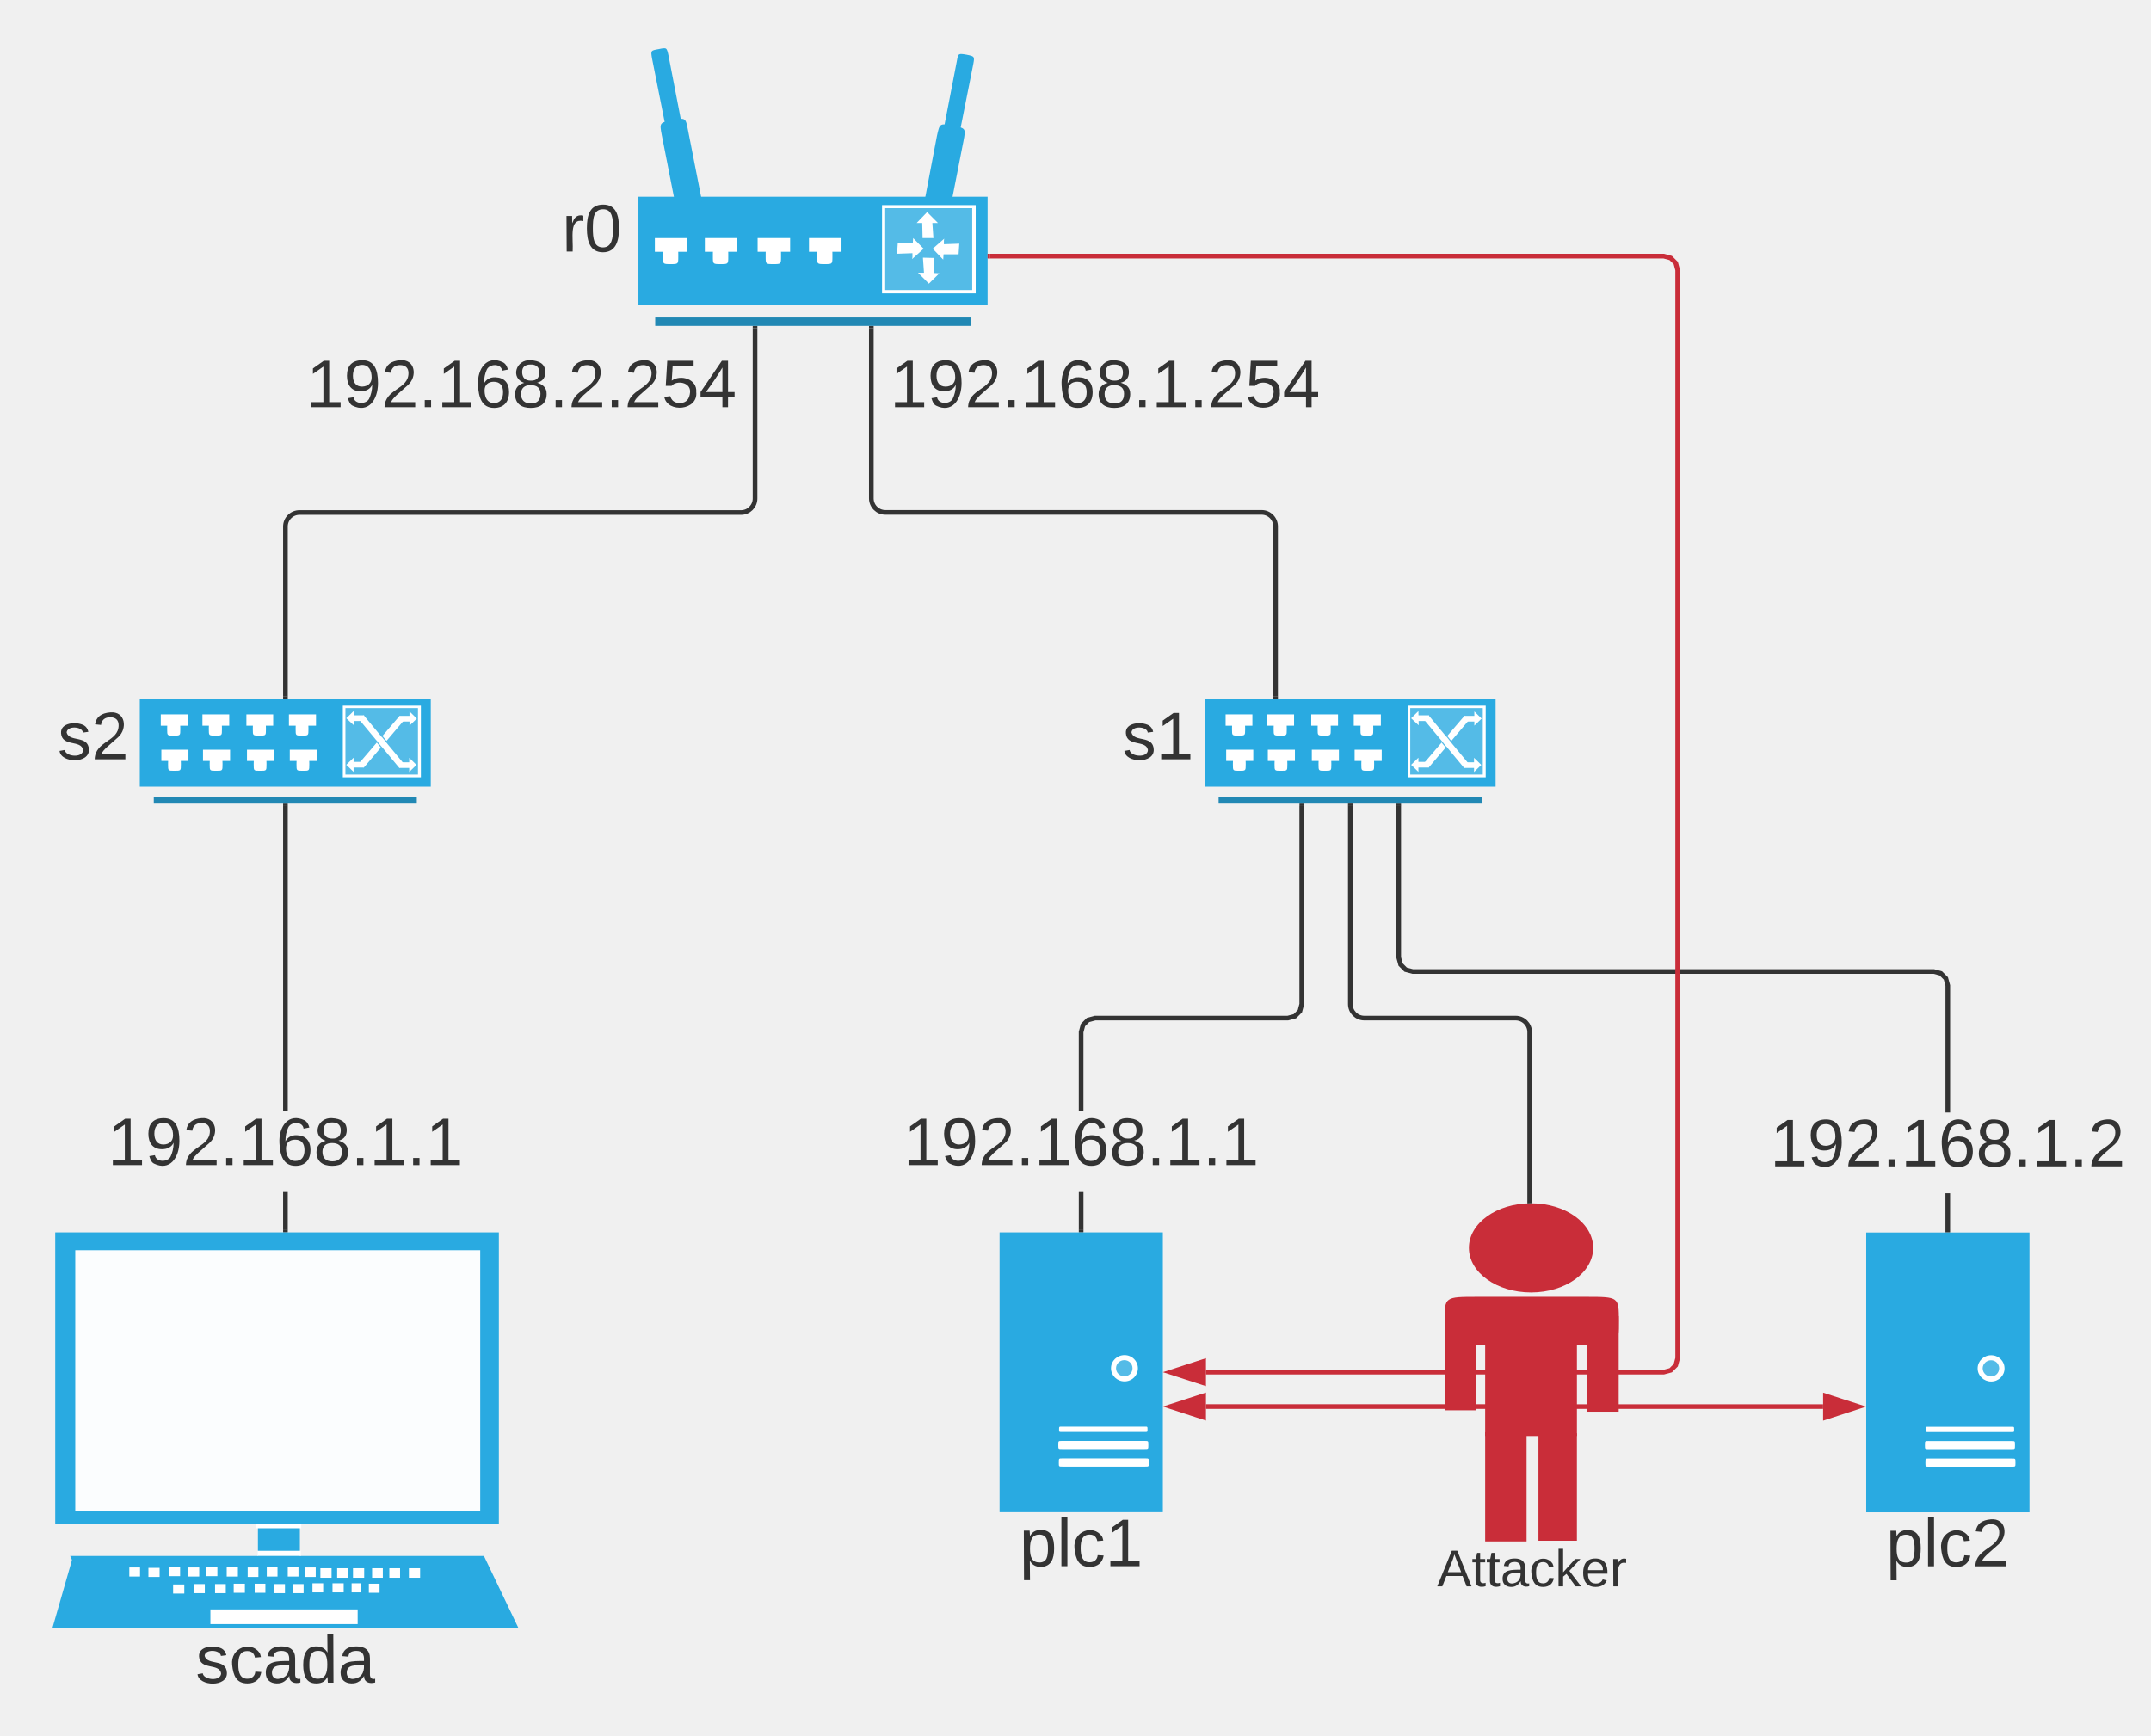
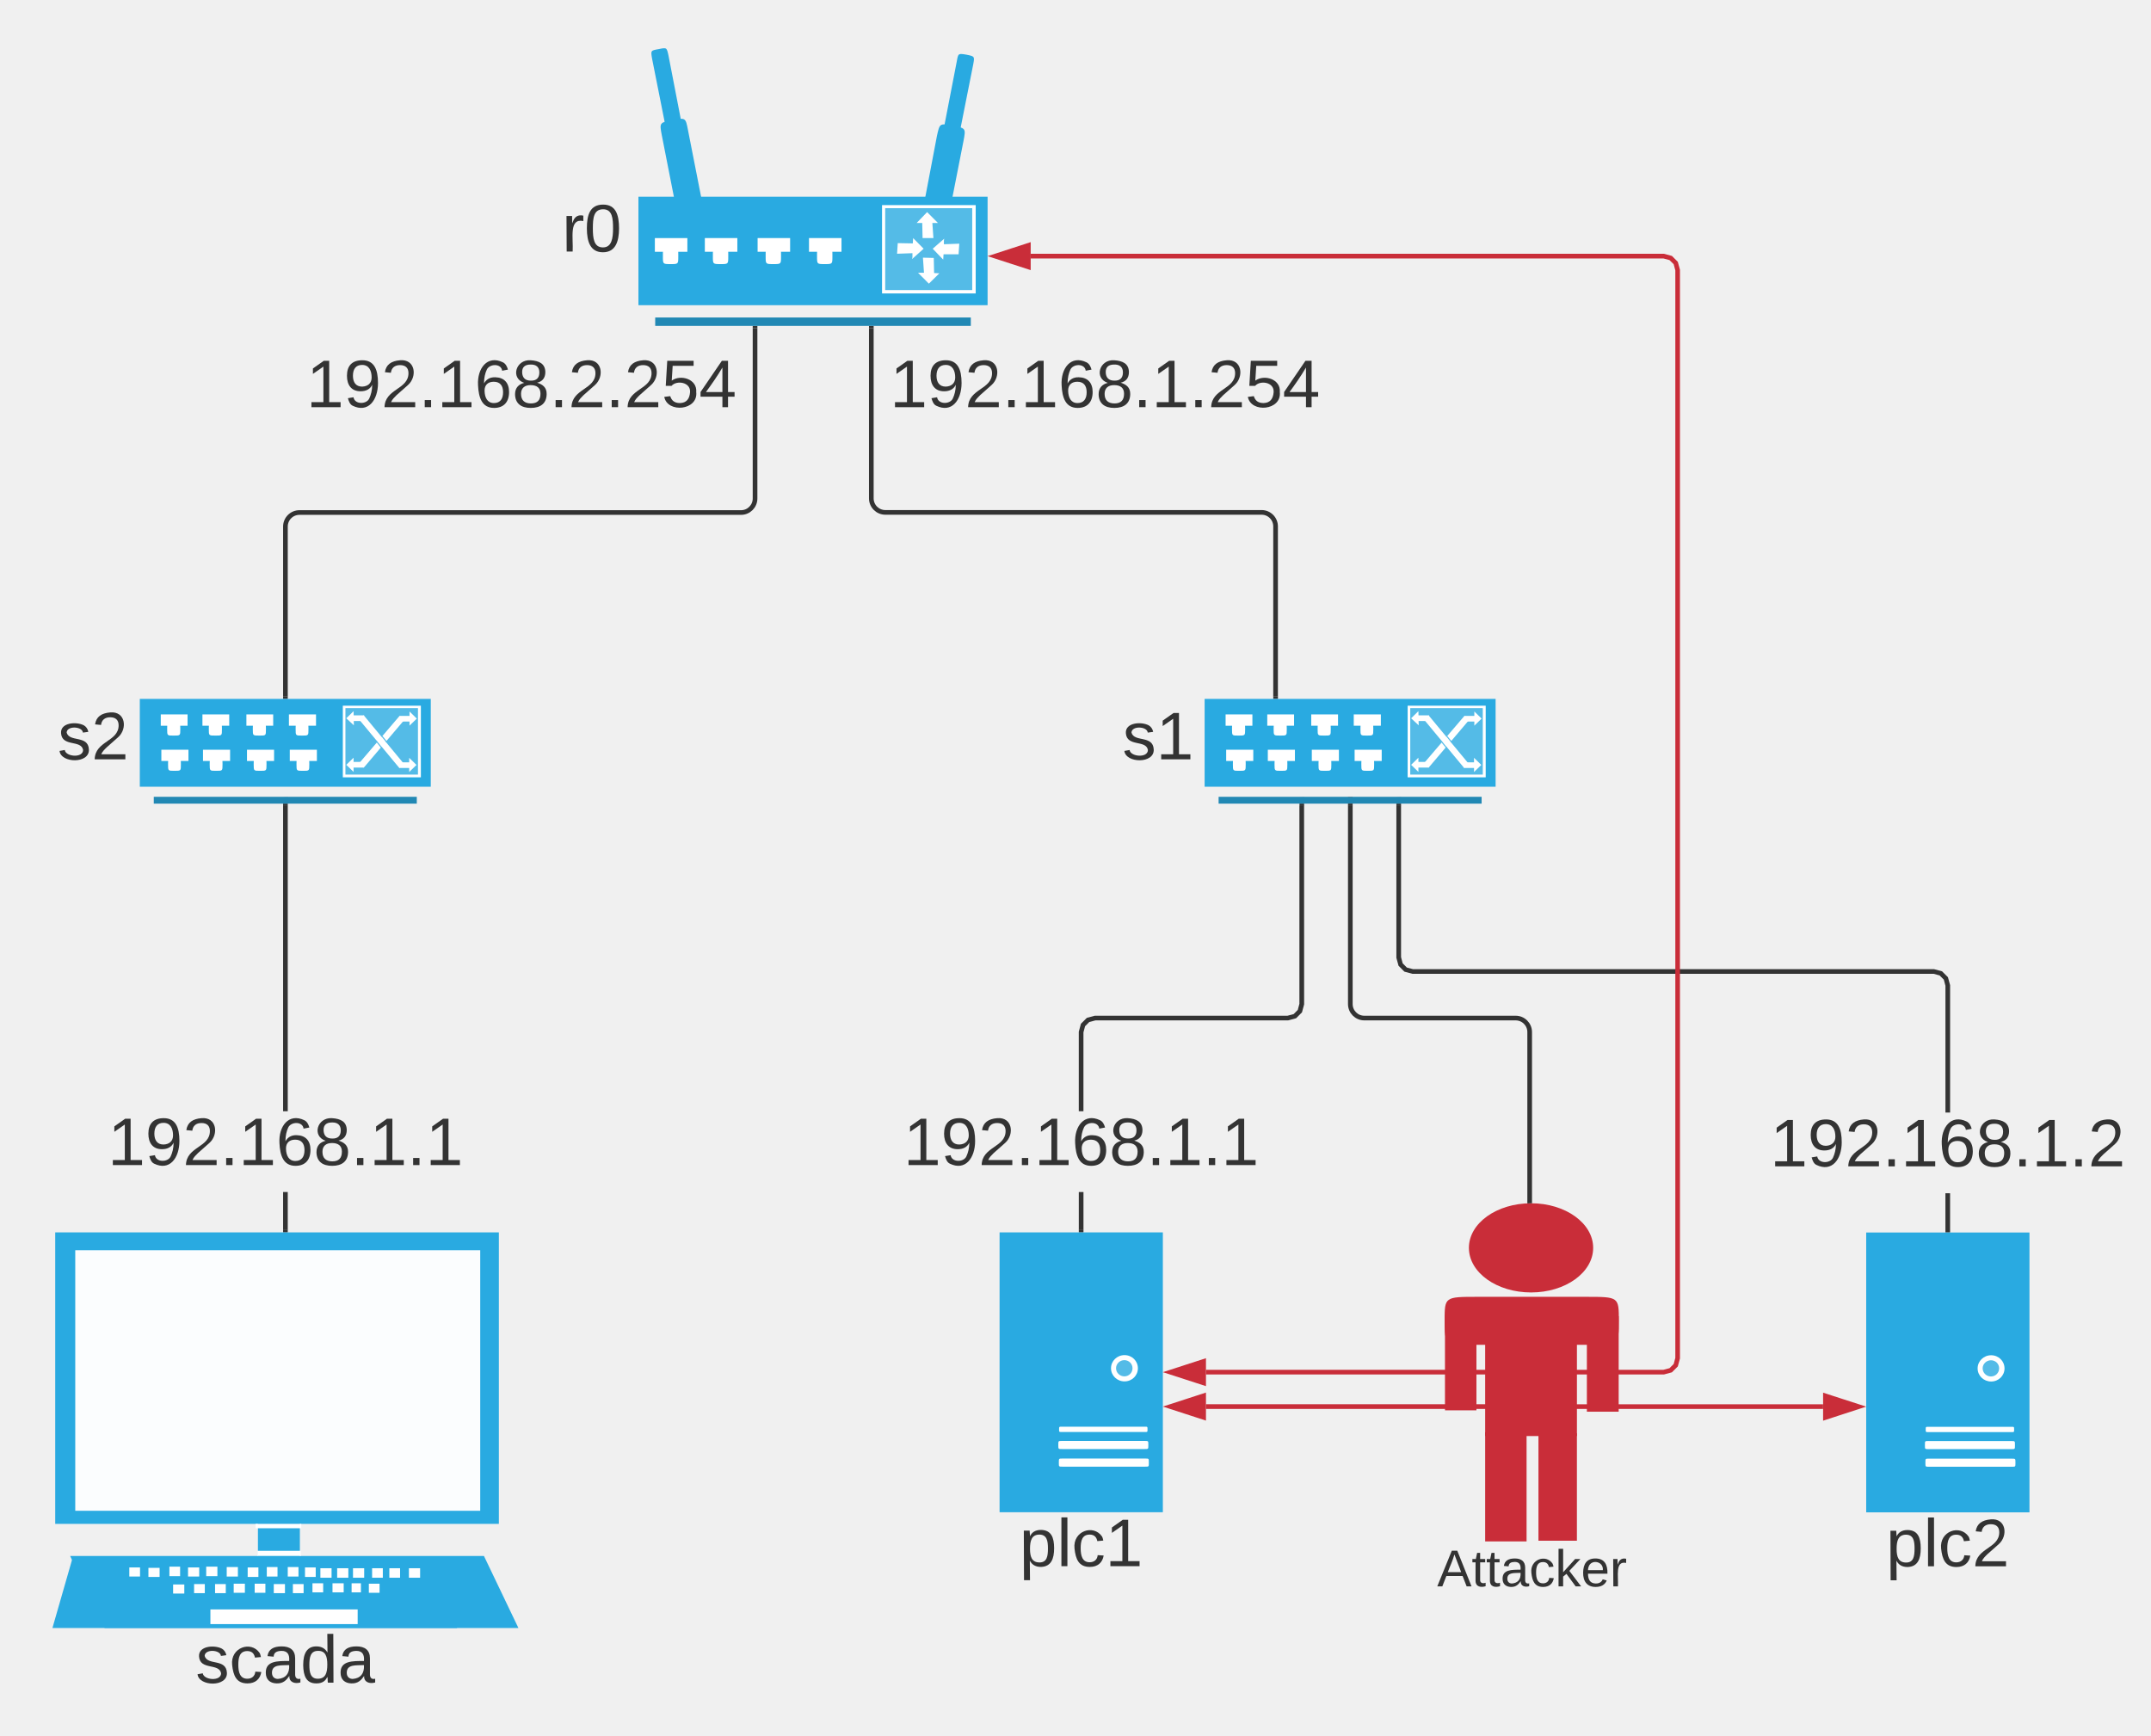
<svg xmlns="http://www.w3.org/2000/svg" xmlns:ns1="lucid" xmlns:xlink="http://www.w3.org/1999/xlink" width="923.16" height="745.17">
  <g transform="translate(-20 -23)" ns1:page-tab-id="x3yKPyf_9kqe">
    <path d="M393.95 163.88v73.06c0 3.3 2.7 6 6 6h161.5c3.32 0 6 2.7 6 6V322" stroke="#333" stroke-width="2" fill="none" />
    <path d="M394.95 163.9h-2v-1.02h2zM568.46 323h-2v-1.03h2z" fill="#333" />
    <use xlink:href="#a" transform="matrix(1,0,0,1,401.95,174.6667) translate(0 23.11111)" />
    <path d="M344.05 163.88V237c0 3.3-2.7 6-6 6H148.5c-3.3 0-6 2.7-6 6v73" stroke="#333" stroke-width="2" fill="none" />
    <path d="M345.05 163.9h-2v-1.02h2zM143.5 323h-2v-1.03h2z" fill="#333" />
    <use xlink:href="#b" transform="matrix(1,0,0,1,151.4821,174.6667) translate(0.01 23.11111)" />
    <path d="M485 551h-2v-16.33h2zm94.7-96.87l-.92 3.42-2.52 2.53-3.42.92h-82.7l-2.65.7-1.8 1.8-.7 2.63V500h-2v-34.13l.92-3.42 2.53-2.53 3.42-.92h82.7l2.65-.7 1.77-1.8.7-2.63v-84.92h2z" fill="#333" />
    <path d="M579.7 368.98h-2v-1.03h2zm0-3.95h-2l2-.07zM485 552h-2v-1.03h2z" fill="#333" />
    <use xlink:href="#c" transform="matrix(1,0,0,1,407.7654,500) translate(0 23.11111)" />
    <path d="M856.93 551.04h-2V535.2h2zM621.3 433.87l.7 2.64 1.78 1.8 2.64.7h223.64l3.42.92 2.53 2.53.93 3.42v54.68h-2v-54.42l-.7-2.64-1.8-1.8-2.63-.7H626.16l-3.42-.92-2.52-2.53-.93-3.42v-65.18h2z" fill="#333" />
    <path d="M621.3 368.98h-2v-1.03h2zm0-3.95h-2l2-.07zM856.93 552.04h-2v-1.02h2z" fill="#333" />
    <use xlink:href="#d" transform="matrix(1,0,0,1,779.6954,500.548) translate(0 23.11111)" />
    <path d="M143.5 551h-2v-16.33h2zm0-51h-2V368.95h2z" fill="#333" />
    <path d="M143.5 368.98h-2v-1.03h2zm0-3.95h-2l2-.07zM143.5 552h-2v-1.03h2z" fill="#333" />
    <use xlink:href="#c" transform="matrix(1,0,0,1,66.26543,500) translate(0 23.11111)" />
    <path d="M80 323h124.88v37.7H80V323z" fill="#29aae1" />
    <path d="M86 365.03h112.88v2.93H86v-2.93z" fill="#2188b4" />
    <path d="M89 329.66h11.5v4.86H89v-4.86z" fill="#fff" />
    <path d="M94.5 332.94c2.88 0 2.88 0 2.88 2.66v.5c0 2.65 0 2.65-2.88 2.65-2.75 0-2.75 0-2.75-2.65v-.5c0-2.66 0-2.66 2.75-2.66zM106.88 329.66h11.5v4.86h-11.5v-4.86z" fill="#fff" />
    <path d="M112.5 332.94c2.75 0 2.75 0 2.75 2.66v.5c0 2.65 0 2.65-2.75 2.65-2.88 0-2.88 0-2.88-2.65v-.5c0-2.66 0-2.66 2.88-2.66zM125.75 329.66h11.5v4.86h-11.5v-4.86z" fill="#fff" />
    <path d="M131.38 332.94c2.75 0 2.75 0 2.75 2.66v.5c0 2.65 0 2.65-2.75 2.65-2.88 0-2.88 0-2.88-2.65v-.5c0-2.66 0-2.66 2.88-2.66zM144 329.66h11.63v4.86H144v-4.86z" fill="#fff" />
    <path d="M149.63 332.94c2.75 0 2.75 0 2.75 2.66v.5c0 2.65 0 2.65-2.75 2.65s-2.75 0-2.75-2.65v-.5c0-2.66 0-2.66 2.75-2.66zM167.13 325.93h33.5v30.73h-33.5v-30.74z" fill="#fff" />
    <path d="M168.25 326.96h31.13v28.53h-31.13v-28.54z" fill="#54bbe7" />
    <path d="M89.25 344.82h11.63v4.82H89.25v-4.8z" fill="#fff" />
    <path d="M94.88 348.06c2.75 0 2.75 0 2.75 2.66v.5c0 2.65 0 2.65-2.75 2.65s-2.75 0-2.75-2.66v-.48c0-2.66 0-2.66 2.75-2.66zM107.13 344.82h11.62v4.82h-11.63v-4.8z" fill="#fff" />
    <path d="M112.75 348.06c2.75 0 2.75 0 2.75 2.66v.5c0 2.65 0 2.65-2.75 2.65s-2.75 0-2.75-2.66v-.48c0-2.66 0-2.66 2.75-2.66zM126 344.82h11.63v4.82H126v-4.8z" fill="#fff" />
    <path d="M131.63 348.06c2.75 0 2.75 0 2.75 2.66v.5c0 2.65 0 2.65-2.75 2.65s-2.75 0-2.75-2.66v-.48c0-2.66 0-2.66 2.75-2.66zM144.38 344.82H156v4.82h-11.63v-4.8z" fill="#fff" />
    <path d="M150 348.06c2.75 0 2.75 0 2.75 2.66v.5c0 2.65 0 2.65-2.75 2.65s-2.75 0-2.75-2.66v-.48c0-2.66 0-2.66 2.75-2.66zM171.75 328.26l-3.13 3.06 3.25 3.02-.12-6.07zM171.75 348.25l-3.13 3.06 3.13 3.02v-6.07zM195.63 354.37l3.12-3.02-3.13-3.06v6.06zM195.75 334.48l3.13-3.02-3.13-3.06v6.08z" fill="#fff" />
    <path d="M171.5 330.06h4.75v2.44h-4.75v-2.44zM191.5 330.3h4.63v2.42h-4.63v-2.43zM171.5 350.05h4.63v2.43h-4.63v-2.44zM191.38 350.23H196v2.42h-4.63v-2.42z" fill="#fff" />
    <path d="M174 331.7l2.13-1.63 17.37 20.97-2.13 1.6L174 331.7z" fill="#fff" />
    <path d="M191.5 330.3l2 1.75-17.38 20.47-2.12-1.75 17.5-20.48z" fill="#fff" />
    <path d="M184.13 338.9l2 2.46-.38.27-2-2.48.38-.26zM181.88 341.23l2 2.47-.38.27-2-2.48.38-.27z" fill="#54bbe7" />
    <path d="M40 326.67c0-3.32 2.7-6 6-6h28c3.3 0 6 2.68 6 6v32.66c0 3.32-2.7 6-6 6H46c-3.3 0-6-2.68-6-6z" stroke="#000" stroke-opacity="0" stroke-width="3" fill="#fff" fill-opacity="0" />
    <use xlink:href="#e" transform="matrix(1,0,0,1,45,325.6667) translate(-0.2469136 23.27778)" />
    <path d="M537 323h124.88v37.7H537V323z" fill="#29aae1" />
    <path d="M543 365.03h112.88v2.93H543v-2.93z" fill="#2188b4" />
    <path d="M546 329.66h11.5v4.86H546v-4.86z" fill="#fff" />
    <path d="M551.5 332.94c2.88 0 2.88 0 2.88 2.66v.5c0 2.65 0 2.65-2.88 2.65-2.75 0-2.75 0-2.75-2.65v-.5c0-2.66 0-2.66 2.75-2.66zM563.88 329.66h11.5v4.86h-11.5v-4.86z" fill="#fff" />
    <path d="M569.5 332.94c2.75 0 2.75 0 2.75 2.66v.5c0 2.65 0 2.65-2.75 2.65-2.88 0-2.88 0-2.88-2.65v-.5c0-2.66 0-2.66 2.88-2.66zM582.75 329.66h11.5v4.86h-11.5v-4.86z" fill="#fff" />
    <path d="M588.38 332.94c2.75 0 2.75 0 2.75 2.66v.5c0 2.65 0 2.65-2.75 2.65-2.88 0-2.88 0-2.88-2.65v-.5c0-2.66 0-2.66 2.88-2.66zM601 329.66h11.63v4.86H601v-4.86z" fill="#fff" />
    <path d="M606.63 332.94c2.75 0 2.75 0 2.75 2.66v.5c0 2.65 0 2.65-2.75 2.65s-2.75 0-2.75-2.65v-.5c0-2.66 0-2.66 2.75-2.66zM624.13 325.93h33.5v30.73h-33.5v-30.74z" fill="#fff" />
    <path d="M625.25 326.96h31.13v28.53h-31.13v-28.54z" fill="#54bbe7" />
    <path d="M546.25 344.82h11.63v4.82h-11.63v-4.8z" fill="#fff" />
    <path d="M551.88 348.06c2.75 0 2.75 0 2.75 2.66v.5c0 2.65 0 2.65-2.75 2.65s-2.75 0-2.75-2.66v-.48c0-2.66 0-2.66 2.75-2.66zM564.13 344.82h11.62v4.82h-11.63v-4.8z" fill="#fff" />
    <path d="M569.75 348.06c2.75 0 2.75 0 2.75 2.66v.5c0 2.65 0 2.65-2.75 2.65s-2.75 0-2.75-2.66v-.48c0-2.66 0-2.66 2.75-2.66zM583 344.82h11.63v4.82H583v-4.8z" fill="#fff" />
    <path d="M588.63 348.06c2.75 0 2.75 0 2.75 2.66v.5c0 2.65 0 2.65-2.75 2.65s-2.75 0-2.75-2.66v-.48c0-2.66 0-2.66 2.75-2.66zM601.38 344.82H613v4.82h-11.63v-4.8z" fill="#fff" />
    <path d="M607 348.06c2.75 0 2.75 0 2.75 2.66v.5c0 2.65 0 2.65-2.75 2.65s-2.75 0-2.75-2.66v-.48c0-2.66 0-2.66 2.75-2.66zM628.75 328.26l-3.13 3.06 3.25 3.02-.12-6.07zM628.75 348.25l-3.13 3.06 3.13 3.02v-6.07zM652.63 354.37l3.12-3.02-3.13-3.06v6.06zM652.75 334.48l3.13-3.02-3.13-3.06v6.08z" fill="#fff" />
    <path d="M628.5 330.06h4.75v2.44h-4.75v-2.44zM648.5 330.3h4.63v2.42h-4.63v-2.43zM628.5 350.05h4.63v2.43h-4.63v-2.44zM648.38 350.23H653v2.42h-4.63v-2.42z" fill="#fff" />
    <path d="M631 331.7l2.13-1.63 17.37 20.97-2.13 1.6L631 331.7z" fill="#fff" />
    <path d="M648.5 330.3l2 1.75-17.38 20.47-2.12-1.75 17.5-20.48z" fill="#fff" />
    <path d="M641.13 338.9l2 2.46-.38.27-2-2.48.38-.26zM638.88 341.23l2 2.47-.38.27-2-2.48.38-.27z" fill="#54bbe7" />
    <path d="M497 326.67c0-3.32 2.7-6 6-6h28c3.3 0 6 2.68 6 6v32.66c0 3.32-2.7 6-6 6h-28c-3.3 0-6-2.68-6-6z" stroke="#000" stroke-opacity="0" stroke-width="3" fill="#fff" fill-opacity="0" />
    <use xlink:href="#f" transform="matrix(1,0,0,1,502,325.6667) translate(-0.2469136 23.27778)" />
    <path d="M294 107.44h149.85V154H294v-46.56z" fill="#29aae1" />
    <path d="M301.2 159.28h135.45v3.6H301.2v-3.6z" fill="#2188b4" />
    <path d="M301.05 125.2H315v5.88h-13.95v-5.88z" fill="#fff" />
    <path d="M307.8 129.16c3.3 0 3.3 0 3.3 3.36v.6c0 3.24 0 3.24-3.3 3.24s-3.3 0-3.3-3.24v-.6c0-3.36 0-3.36 3.3-3.36zM322.5 125.2h13.95v5.88H322.5v-5.88z" fill="#fff" />
    <path d="M329.25 129.16c3.3 0 3.3 0 3.3 3.36v.6c0 3.24 0 3.24-3.3 3.24s-3.3 0-3.3-3.24v-.6c0-3.36 0-3.36 3.3-3.36zM345.15 125.2h13.95v5.88h-13.95v-5.88z" fill="#fff" />
    <path d="M351.9 129.16c3.3 0 3.3 0 3.3 3.36v.6c0 3.24 0 3.24-3.3 3.24s-3.3 0-3.3-3.24v-.6c0-3.36 0-3.36 3.3-3.36zM367.2 125.2h13.95v5.88H367.2v-5.88z" fill="#fff" />
    <path d="M373.95 129.16c3.3 0 3.3 0 3.3 3.36v.6c0 3.24 0 3.24-3.3 3.24s-3.3 0-3.3-3.24v-.6c0-3.36 0-3.36 3.3-3.36z" fill="#fff" />
    <path d="M428.85 76.96c5.7 1.08 5.7 1.08 4.65 6.6l-5.4 27.48c-1.05 5.64-1.05 5.64-6.75 4.56-5.55-1.08-5.55-1.08-4.5-6.6l5.25-27.6c1.2-5.52 1.2-5.52 6.75-4.44z" fill="#29aae1" />
    <path d="M434.85 46.48c3.45.72 3.45.72 2.85 4.08L432 79.24c-.6 3.36-.6 3.36-4.05 2.76-3.6-.72-3.6-.72-2.85-4.08l5.55-28.68c.6-3.36.6-3.36 4.2-2.76z" fill="#29aae1" />
    <path d="M398.55 111.04h40.2v37.92h-40.2v-37.92z" fill="#fff" />
    <path d="M399.9 112.36h37.35v35.16H399.9v-35.16z" fill="#54bbe7" />
    <path d="M417.9 114.04l-4.5 4.68h2.4l.15 6.48h4.65l-.45-6.48h2.4l-4.65-4.68zM418.65 144.76l4.5-4.44-2.25-.12-.15-6.48-4.65-.12.45 6.48H414l4.65 4.68zM420.3 129.76l4.5 4.68.15-2.28h6.45l.3-4.56-6.6.24v-1.68l.15-.72-4.95 4.32zM416.4 129.76l-4.5-4.56-.15 2.28-6.45-.12-.3 4.56 6.6-.24v1.8l-.15.72 4.95-4.44z" fill="#fff" />
    <path d="M308.7 74.56c5.55-1.08 5.55-1.08 6.6 4.44l5.4 27.48c1.2 5.64 1.2 5.64-4.5 6.72s-5.7 1.08-6.75-4.56l-5.4-27.48c-1.05-5.52-1.05-5.52 4.65-6.6z" fill="#29aae1" />
    <path d="M302.7 44.08c3.45-.72 3.45-.72 4.2 2.76l5.55 28.68c.6 3.36.6 3.36-2.85 4.08-3.45.6-3.45.6-4.05-2.76l-5.7-28.68c-.6-3.48-.6-3.48 2.85-4.08z" fill="#29aae1" />
    <path d="M254 106.67c0-3.32 2.7-6 6-6h28c3.3 0 6 2.68 6 6v32.66c0 3.32-2.7 6-6 6h-28c-3.3 0-6-2.68-6-6z" stroke="#000" stroke-opacity="0" stroke-width="3" fill="#fff" fill-opacity="0" />
    <use xlink:href="#g" transform="matrix(1,0,0,1,259,105.6667) translate(2.200617 25.29861)" />
    <path d="M449 552h70.07v120.12H449V552z" fill="#29aae1" />
    <path d="M475.74 635.4h35.63c1.12 0 1.12 0 1.12 1.2 0 1.08 0 1.08-1.13 1.08h-35.63c-1.2 0-1.2 0-1.2-1.08 0-1.2 0-1.2 1.2-1.2zM475.8 641.52h35.5c1.54 0 1.54 0 1.54 1.56v.36c0 1.56 0 1.56-1.54 1.56h-35.5c-1.6 0-1.6 0-1.6-1.56v-.36c0-1.56 0-1.56 1.6-1.56zM475.95 649.08h35.56c1.55 0 1.55 0 1.55 1.56v.36c0 1.56 0 1.56-1.54 1.56h-35.55c-1.54 0-1.54 0-1.54-1.56v-.36c0-1.56 0-1.56 1.55-1.56zM508.36 610.32c0 3.12-2.52 5.64-5.74 5.64s-5.8-2.52-5.8-5.64c0-3.12 2.58-5.64 5.8-5.64 3.22 0 5.74 2.52 5.74 5.64z" fill="#fff" />
    <path d="M506.05 610.32c0 1.92-1.54 3.48-3.5 3.48s-3.57-1.56-3.57-3.48 1.6-3.48 3.57-3.48c1.96 0 3.5 1.56 3.5 3.48z" fill="#54bbe7" />
    <use xlink:href="#h" transform="matrix(1,0,0,1,419,672) translate(38.55864 23.27778)" />
    <path d="M820.93 552.05H891v120.12h-70.07V552.05z" fill="#29aae1" />
    <path d="M847.67 635.45h35.63c1.12 0 1.12 0 1.12 1.2 0 1.08 0 1.08-1.12 1.08h-35.63c-1.2 0-1.2 0-1.2-1.08 0-1.2 0-1.2 1.2-1.2zM847.74 641.57h35.5c1.53 0 1.53 0 1.53 1.55v.37c0 1.55 0 1.55-1.54 1.55h-35.5c-1.6 0-1.6 0-1.6-1.56v-.38c0-1.55 0-1.55 1.6-1.55zM847.88 649.13h35.56c1.54 0 1.54 0 1.54 1.56v.35c0 1.56 0 1.56-1.54 1.56h-35.56c-1.54 0-1.54 0-1.54-1.55v-.36c0-1.57 0-1.57 1.54-1.57zM880.3 610.37c0 3.12-2.53 5.64-5.75 5.64s-5.8-2.5-5.8-5.63c0-3.12 2.58-5.64 5.8-5.64 3.22 0 5.74 2.52 5.74 5.63z" fill="#fff" />
    <path d="M877.98 610.37c0 1.92-1.54 3.48-3.5 3.48s-3.57-1.56-3.57-3.5c0-1.9 1.62-3.46 3.58-3.46s3.5 1.55 3.5 3.47z" fill="#54bbe7" />
    <use xlink:href="#i" transform="matrix(1,0,0,1,790.93,672.045) translate(38.55864 23.27778)" />
    <path d="M130.7 677.12h18v13.94h-18v-13.94zM43.7 552h190.4v125.12H43.7V552z" fill="#29aae1" />
    <path d="M52.3 559.65h173.8V671.5H52.3V559.66z" fill="#fff" fill-opacity=".98" />
    <path d="M51.1 691.9h173.6l-8.6 29.93H42.5l8.6-29.92z" fill="#29aae1" />
    <path d="M50.1 690.9h177.6l14.8 30.93H64.9L50.1 690.9z" fill="#29aae1" />
    <path d="M110.3 713.84h63.2v6.3h-63.2v-6.3zM75.5 695.82h4.6v3.9h-4.6v-3.9zM83.7 696h4.8v3.9h-4.8V696zM94.3 703.13h4.8v3.9h-4.8v-3.9zM92.7 695.48h4.6v4.08h-4.6v-4.08zM100.7 695.82h4.8v3.9h-4.8v-3.9zM108.5 695.48h4.8v4.08h-4.8v-4.08zM157.5 696.16h4.8v4.08h-4.8v-4.08zM164.7 696.16h4.8v4.08h-4.8v-4.08zM171.5 696.16h4.8v4.08h-4.8v-4.08zM179.7 696.16h4.6v4.08h-4.6v-4.08zM187.1 696.16h4.6v4.08h-4.6v-4.08zM178.3 702.8h4.6v3.9h-4.6v-3.9zM195.5 696.16h4.8v4.08h-4.8v-4.08zM103.3 702.96h4.6v3.9h-4.6v-3.9zM112.3 702.96h4.6v3.9h-4.6v-3.9zM170.9 702.62h4v3.9h-4v-3.9zM162.7 702.62h4.8v3.9h-4.8v-3.9zM117.3 695.65h4.8v4.08h-4.8v-4.08zM126.3 695.82h4.6v4.08h-4.6v-4.08zM134.5 695.65h4.6v4.08h-4.6v-4.08zM143.5 695.65h4.6v4.08h-4.6v-4.08zM150.9 695.82h4.6v4.08h-4.6v-4.08zM120.3 702.8h4.8v3.9h-4.8v-3.9zM129.3 702.8h4.6v3.9h-4.6v-3.9zM137.5 702.96h4.8v3.9h-4.8v-3.9zM145.7 702.96h4.6v3.9h-4.6v-3.9zM154.1 702.62h4.6v3.9h-4.6v-3.9z" fill="#fff" />
    <path d="M42.7 721.83l199.8-.68-14.2-30.26-177 .33-8.6 30.6z" fill="none" />
    <path d="M129.7 677.12h19.6V679h-19.6v-1.88zM130.5 688.68h18.6v2.2h-18.6v-2.2z" fill="#fff" />
    <use xlink:href="#j" transform="matrix(1,0,0,1,12.5,722) translate(91.48148 23.27778)" />
    <path d="M703.75 558.64c0 10.6-11.92 19.14-26.63 19.14-14.77 0-26.7-8.55-26.7-19.14 0-10.6 11.93-19.14 26.7-19.14 14.7 0 26.63 8.55 26.63 19.14zM654.25 579.66h46.27c14.25 0 14.25 0 14.25 10.3s0 10.3-14.25 10.3h-46.27c-14.25 0-14.25 0-14.25-10.3s0-10.3 14.25-10.3z" fill="#c92d39" />
    <path d="M657.4 596.92h39.38v42.5H657.4v-42.5z" fill="#c92d39" />
    <path d="M657.4 637.8h17.77v46.85H657.4V637.8zM680.27 638.25h16.5v46.1h-16.5v-46.1zM640.15 587.35h13.5v41.03h-13.5v-41.03zM701.05 587.93h13.65v41.04h-13.65v-41.04z" fill="#c92d39" />
    <use xlink:href="#k" transform="matrix(1,0,0,1,610,684.5) translate(26.79012 19.44444)" />
    <path d="M599.53 368.95V454c0 3.3 2.68 6 6 6h64.97c3.3 0 6 2.7 6 6v72.52" stroke="#333" stroke-width="2" fill="none" />
    <path d="M600.53 368.98h-2v-1.03h2zm0-3.95h-2v-.07h2zM677.5 539.53l-.38-.03-1.62.06v-1.06h2z" fill="#333" />
    <path d="M537.57 626.77h132.4c.02 0 .03 0 .03.02H802.42" stroke="#c92d39" stroke-width="2" fill="none" />
    <path d="M522.3 626.77l14.27-4.64v9.28zM817.7 626.8l-14.27 4.65v-9.27z" stroke="#c92d39" stroke-width="2" fill="#c92d39" />
-     <path d="M737.55 132.86l2.53 2.53.92 3.4v467.33l-.92 3.42-2.53 2.53-3.42.92H537.57v-2h196.3l2.64-.7 1.8-1.8.7-2.63v-466.8l-.7-2.64-1.8-1.78-2.63-.7H444.85v-2h289.28z" fill="#c92d39" />
-     <path d="M444.88 133.94h-1.03v-2h1.03zM536.57 616.64L522.3 612l14.27-4.64z" fill="#c92d39" />
+     <path d="M737.55 132.86l2.53 2.53.92 3.4v467.33l-.92 3.42-2.53 2.53-3.42.92H537.57v-2h196.3l2.64-.7 1.8-1.8.7-2.63v-466.8l-.7-2.64-1.8-1.78-2.63-.7H462.35v-2h271.78zM461.35 137.58l-14.26-4.64 14.25-4.64z" fill="#c92d39" />
+     <path d="M462.35 138.95l-18.5-6 18.5-6.02zm-12.03-6l10.03 3.25v-6.52zM536.57 616.64L522.3 612l14.27-4.64z" fill="#c92d39" />
    <path d="M537.57 618l-18.5-6 18.5-6zm-12.03-6l10.03 3.26v-6.52z" fill="#c92d39" />
    <defs>
      <path fill="#333" d="M27 0v-27h64v-190l-56 39v-29l58-41h29v221h61V0H27" id="l" />
      <path fill="#333" d="M99-251c64 0 84 50 84 122C183-37 130 33 47-8c-14-7-20-23-25-40l30-5c6 39 69 39 84 7 9-19 16-44 16-74-10 22-31 35-62 35-49 0-73-33-73-83 0-54 28-83 82-83zm-1 141c31-1 51-18 51-49 0-36-14-67-51-67-34 0-49 23-49 58 0 34 15 58 49 58" id="m" />
      <path fill="#333" d="M101-251c82-7 93 87 43 132L82-64C71-53 59-42 53-27h129V0H18c2-99 128-94 128-182 0-28-16-43-45-43s-46 15-49 41l-32-3c6-41 34-60 81-64" id="n" />
      <path fill="#333" d="M33 0v-38h34V0H33" id="o" />
      <path fill="#333" d="M110-160c48 1 74 30 74 79 0 53-28 85-80 85-65 0-83-55-86-122-5-90 50-162 133-122 14 7 22 21 27 39l-31 6c-5-40-67-38-82-6-9 19-15 44-15 74 11-20 30-34 60-33zm-7 138c34 0 49-23 49-58s-16-56-50-56c-29 0-50 16-49 49 1 36 15 65 50 65" id="p" />
      <path fill="#333" d="M134-131c28 9 52 24 51 62-1 50-34 73-85 73S17-19 16-69c0-36 21-54 49-61-75-25-45-126 34-121 46 3 78 18 79 63 0 33-17 51-44 57zm-34-11c31 1 46-15 46-44 0-28-17-43-47-42-29 0-46 13-45 42 1 28 16 44 46 44zm1 122c35 0 51-18 51-52 0-30-18-46-53-46-33 0-51 17-51 47 0 34 19 51 53 51" id="q" />
      <path fill="#333" d="M54-142c48-35 137-8 131 61C196 18 31 33 14-55l32-4c7 23 22 37 52 37 35-1 51-22 54-58 4-55-73-65-99-34H22l8-134h141v27H59" id="r" />
      <path fill="#333" d="M155-56V0h-30v-56H8v-25l114-167h33v167h35v25h-35zm-30-156c-27 46-58 90-88 131h88v-131" id="s" />
      <g id="a">
        <use transform="matrix(0.08024691,0,0,0.08024691,0,0)" xlink:href="#l" />
        <use transform="matrix(0.08024691,0,0,0.08024691,16.04938,0)" xlink:href="#m" />
        <use transform="matrix(0.08024691,0,0,0.08024691,32.09877,0)" xlink:href="#n" />
        <use transform="matrix(0.08024691,0,0,0.08024691,48.14815,0)" xlink:href="#o" />
        <use transform="matrix(0.08024691,0,0,0.08024691,56.17284,0)" xlink:href="#l" />
        <use transform="matrix(0.08024691,0,0,0.08024691,72.22222,0)" xlink:href="#p" />
        <use transform="matrix(0.08024691,0,0,0.08024691,88.2716,0)" xlink:href="#q" />
        <use transform="matrix(0.08024691,0,0,0.08024691,104.321,0)" xlink:href="#o" />
        <use transform="matrix(0.08024691,0,0,0.08024691,112.3457,0)" xlink:href="#l" />
        <use transform="matrix(0.08024691,0,0,0.08024691,128.3951,0)" xlink:href="#o" />
        <use transform="matrix(0.08024691,0,0,0.08024691,136.4198,0)" xlink:href="#n" />
        <use transform="matrix(0.08024691,0,0,0.08024691,152.4691,0)" xlink:href="#r" />
        <use transform="matrix(0.08024691,0,0,0.08024691,168.5185,0)" xlink:href="#s" />
      </g>
      <g id="b">
        <use transform="matrix(0.08024691,0,0,0.08024691,0,0)" xlink:href="#l" />
        <use transform="matrix(0.08024691,0,0,0.08024691,16.04938,0)" xlink:href="#m" />
        <use transform="matrix(0.08024691,0,0,0.08024691,32.09877,0)" xlink:href="#n" />
        <use transform="matrix(0.08024691,0,0,0.08024691,48.14815,0)" xlink:href="#o" />
        <use transform="matrix(0.08024691,0,0,0.08024691,56.17284,0)" xlink:href="#l" />
        <use transform="matrix(0.08024691,0,0,0.08024691,72.22222,0)" xlink:href="#p" />
        <use transform="matrix(0.08024691,0,0,0.08024691,88.2716,0)" xlink:href="#q" />
        <use transform="matrix(0.08024691,0,0,0.08024691,104.321,0)" xlink:href="#o" />
        <use transform="matrix(0.08024691,0,0,0.08024691,112.3457,0)" xlink:href="#n" />
        <use transform="matrix(0.08024691,0,0,0.08024691,128.3951,0)" xlink:href="#o" />
        <use transform="matrix(0.08024691,0,0,0.08024691,136.4198,0)" xlink:href="#n" />
        <use transform="matrix(0.08024691,0,0,0.08024691,152.4691,0)" xlink:href="#r" />
        <use transform="matrix(0.08024691,0,0,0.08024691,168.5185,0)" xlink:href="#s" />
      </g>
      <g id="c">
        <use transform="matrix(0.08024691,0,0,0.08024691,0,0)" xlink:href="#l" />
        <use transform="matrix(0.08024691,0,0,0.08024691,16.04938,0)" xlink:href="#m" />
        <use transform="matrix(0.08024691,0,0,0.08024691,32.09877,0)" xlink:href="#n" />
        <use transform="matrix(0.08024691,0,0,0.08024691,48.14815,0)" xlink:href="#o" />
        <use transform="matrix(0.08024691,0,0,0.08024691,56.17284,0)" xlink:href="#l" />
        <use transform="matrix(0.08024691,0,0,0.08024691,72.22222,0)" xlink:href="#p" />
        <use transform="matrix(0.08024691,0,0,0.08024691,88.2716,0)" xlink:href="#q" />
        <use transform="matrix(0.08024691,0,0,0.08024691,104.321,0)" xlink:href="#o" />
        <use transform="matrix(0.08024691,0,0,0.08024691,112.3457,0)" xlink:href="#l" />
        <use transform="matrix(0.08024691,0,0,0.08024691,128.3951,0)" xlink:href="#o" />
        <use transform="matrix(0.08024691,0,0,0.08024691,136.4198,0)" xlink:href="#l" />
      </g>
      <g id="d">
        <use transform="matrix(0.08024691,0,0,0.08024691,0,0)" xlink:href="#l" />
        <use transform="matrix(0.08024691,0,0,0.08024691,16.04938,0)" xlink:href="#m" />
        <use transform="matrix(0.08024691,0,0,0.08024691,32.09877,0)" xlink:href="#n" />
        <use transform="matrix(0.08024691,0,0,0.08024691,48.14815,0)" xlink:href="#o" />
        <use transform="matrix(0.08024691,0,0,0.08024691,56.17284,0)" xlink:href="#l" />
        <use transform="matrix(0.08024691,0,0,0.08024691,72.22222,0)" xlink:href="#p" />
        <use transform="matrix(0.08024691,0,0,0.08024691,88.2716,0)" xlink:href="#q" />
        <use transform="matrix(0.08024691,0,0,0.08024691,104.321,0)" xlink:href="#o" />
        <use transform="matrix(0.08024691,0,0,0.08024691,112.3457,0)" xlink:href="#l" />
        <use transform="matrix(0.08024691,0,0,0.08024691,128.3951,0)" xlink:href="#o" />
        <use transform="matrix(0.08024691,0,0,0.08024691,136.4198,0)" xlink:href="#n" />
      </g>
      <path fill="#333" d="M135-143c-3-34-86-38-87 0 15 53 115 12 119 90S17 21 10-45l28-5c4 36 97 45 98 0-10-56-113-15-118-90-4-57 82-63 122-42 12 7 21 19 24 35" id="t" />
      <g id="e">
        <use transform="matrix(0.08024691,0,0,0.08024691,0,0)" xlink:href="#t" />
        <use transform="matrix(0.08024691,0,0,0.08024691,14.44444,0)" xlink:href="#n" />
      </g>
      <g id="f">
        <use transform="matrix(0.08024691,0,0,0.08024691,0,0)" xlink:href="#t" />
        <use transform="matrix(0.08024691,0,0,0.08024691,14.44444,0)" xlink:href="#l" />
      </g>
      <path fill="#333" d="M114-163C36-179 61-72 57 0H25l-1-190h30c1 12-1 29 2 39 6-27 23-49 58-41v29" id="u" />
      <path fill="#333" d="M101-251c68 0 85 55 85 127S166 4 100 4C33 4 14-52 14-124c0-73 17-127 87-127zm-1 229c47 0 54-49 54-102s-4-102-53-102c-51 0-55 48-55 102 0 53 5 102 54 102" id="v" />
      <g id="g">
        <use transform="matrix(0.08024691,0,0,0.08024691,0,0)" xlink:href="#u" />
        <use transform="matrix(0.08024691,0,0,0.08024691,9.549383,0)" xlink:href="#v" />
      </g>
      <path fill="#333" d="M115-194c55 1 70 41 70 98S169 2 115 4C84 4 66-9 55-30l1 105H24l-1-265h31l2 30c10-21 28-34 59-34zm-8 174c40 0 45-34 45-75s-6-73-45-74c-42 0-51 32-51 76 0 43 10 73 51 73" id="w" />
      <path fill="#333" d="M24 0v-261h32V0H24" id="x" />
      <path fill="#333" d="M96-169c-40 0-48 33-48 73s9 75 48 75c24 0 41-14 43-38l32 2c-6 37-31 61-74 61-59 0-76-41-82-99-10-93 101-131 147-64 4 7 5 14 7 22l-32 3c-4-21-16-35-41-35" id="y" />
      <g id="h">
        <use transform="matrix(0.08024691,0,0,0.08024691,0,0)" xlink:href="#w" />
        <use transform="matrix(0.08024691,0,0,0.08024691,16.04938,0)" xlink:href="#x" />
        <use transform="matrix(0.08024691,0,0,0.08024691,22.38889,0)" xlink:href="#y" />
        <use transform="matrix(0.08024691,0,0,0.08024691,36.83333,0)" xlink:href="#l" />
      </g>
      <g id="i">
        <use transform="matrix(0.08024691,0,0,0.08024691,0,0)" xlink:href="#w" />
        <use transform="matrix(0.08024691,0,0,0.08024691,16.04938,0)" xlink:href="#x" />
        <use transform="matrix(0.08024691,0,0,0.08024691,22.38889,0)" xlink:href="#y" />
        <use transform="matrix(0.08024691,0,0,0.08024691,36.83333,0)" xlink:href="#n" />
      </g>
      <path fill="#333" d="M141-36C126-15 110 5 73 4 37 3 15-17 15-53c-1-64 63-63 125-63 3-35-9-54-41-54-24 1-41 7-42 31l-33-3c5-37 33-52 76-52 45 0 72 20 72 64v82c-1 20 7 32 28 27v20c-31 9-61-2-59-35zM48-53c0 20 12 33 32 33 41-3 63-29 60-74-43 2-92-5-92 41" id="z" />
      <path fill="#333" d="M85-194c31 0 48 13 60 33l-1-100h32l1 261h-30c-2-10 0-23-3-31C134-8 116 4 85 4 32 4 16-35 15-94c0-66 23-100 70-100zm9 24c-40 0-46 34-46 75 0 40 6 74 45 74 42 0 51-32 51-76 0-42-9-74-50-73" id="A" />
      <g id="j">
        <use transform="matrix(0.08024691,0,0,0.08024691,0,0)" xlink:href="#t" />
        <use transform="matrix(0.08024691,0,0,0.08024691,14.44444,0)" xlink:href="#y" />
        <use transform="matrix(0.08024691,0,0,0.08024691,28.88889,0)" xlink:href="#z" />
        <use transform="matrix(0.08024691,0,0,0.08024691,44.93827,0)" xlink:href="#A" />
        <use transform="matrix(0.08024691,0,0,0.08024691,60.98765,0)" xlink:href="#z" />
      </g>
      <path fill="#333" d="M205 0l-28-72H64L36 0H1l101-248h38L239 0h-34zm-38-99l-47-123c-12 45-31 82-46 123h93" id="B" />
      <path fill="#333" d="M59-47c-2 24 18 29 38 22v24C64 9 27 4 27-40v-127H5v-23h24l9-43h21v43h35v23H59v120" id="C" />
      <path fill="#333" d="M143 0L79-87 56-68V0H24v-261h32v163l83-92h37l-77 82L181 0h-38" id="D" />
      <path fill="#333" d="M100-194c63 0 86 42 84 106H49c0 40 14 67 53 68 26 1 43-12 49-29l28 8c-11 28-37 45-77 45C44 4 14-33 15-96c1-61 26-98 85-98zm52 81c6-60-76-77-97-28-3 7-6 17-6 28h103" id="E" />
      <g id="k">
        <use transform="matrix(0.0617284,0,0,0.0617284,0,0)" xlink:href="#B" />
        <use transform="matrix(0.0617284,0,0,0.0617284,14.81481,0)" xlink:href="#C" />
        <use transform="matrix(0.0617284,0,0,0.0617284,20.98765,0)" xlink:href="#C" />
        <use transform="matrix(0.0617284,0,0,0.0617284,27.16049,0)" xlink:href="#z" />
        <use transform="matrix(0.0617284,0,0,0.0617284,39.50617,0)" xlink:href="#y" />
        <use transform="matrix(0.0617284,0,0,0.0617284,50.61728,0)" xlink:href="#D" />
        <use transform="matrix(0.0617284,0,0,0.0617284,61.7284,0)" xlink:href="#E" />
        <use transform="matrix(0.0617284,0,0,0.0617284,74.07407,0)" xlink:href="#u" />
      </g>
    </defs>
  </g>
</svg>
